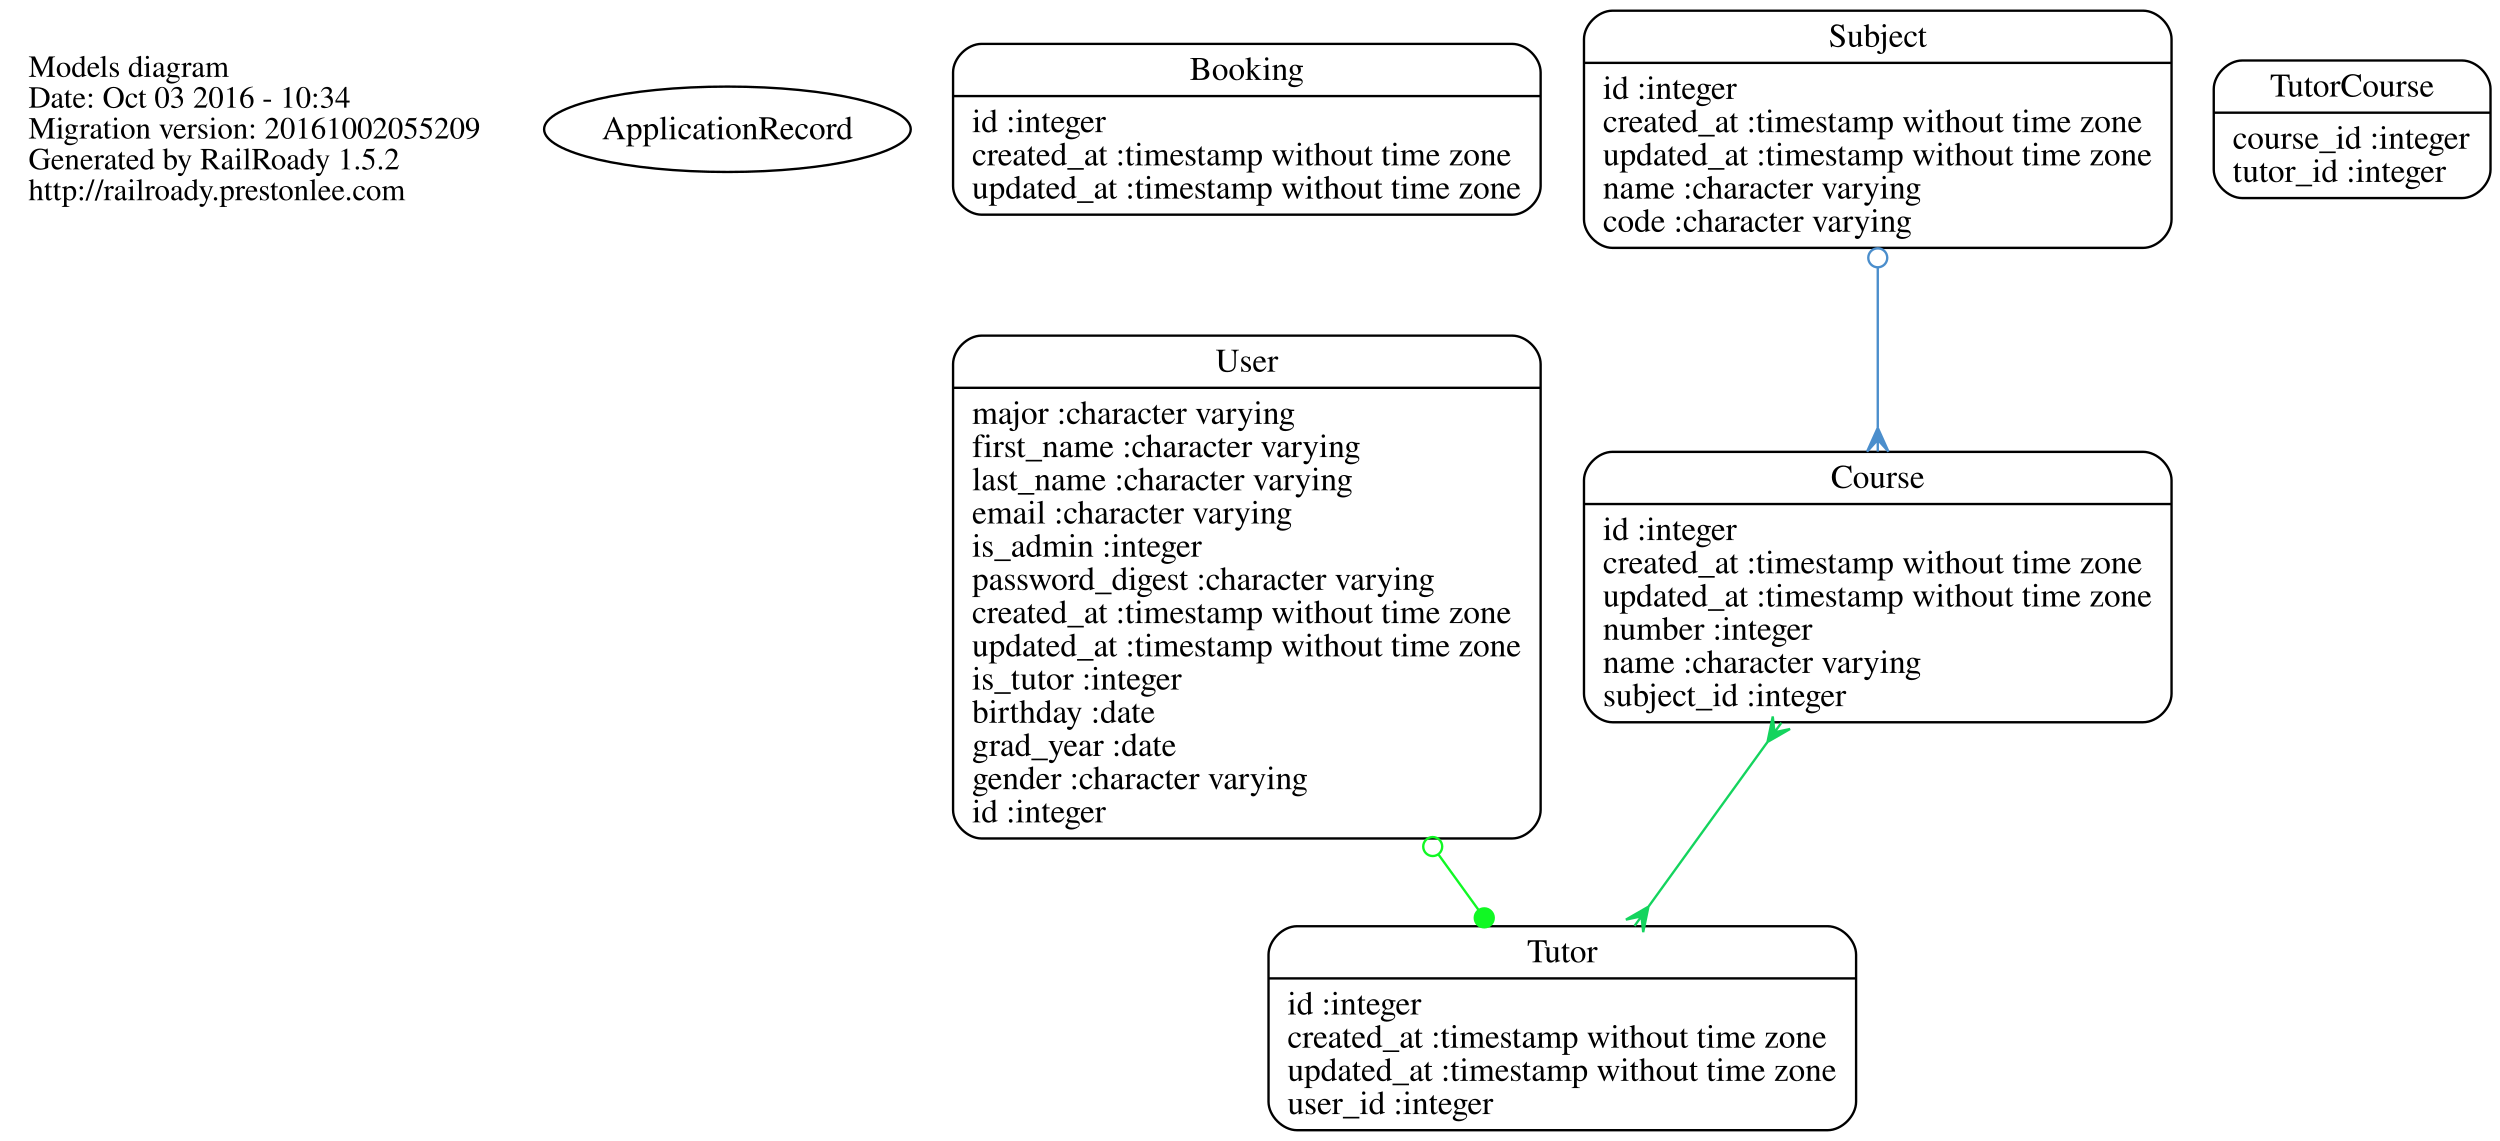
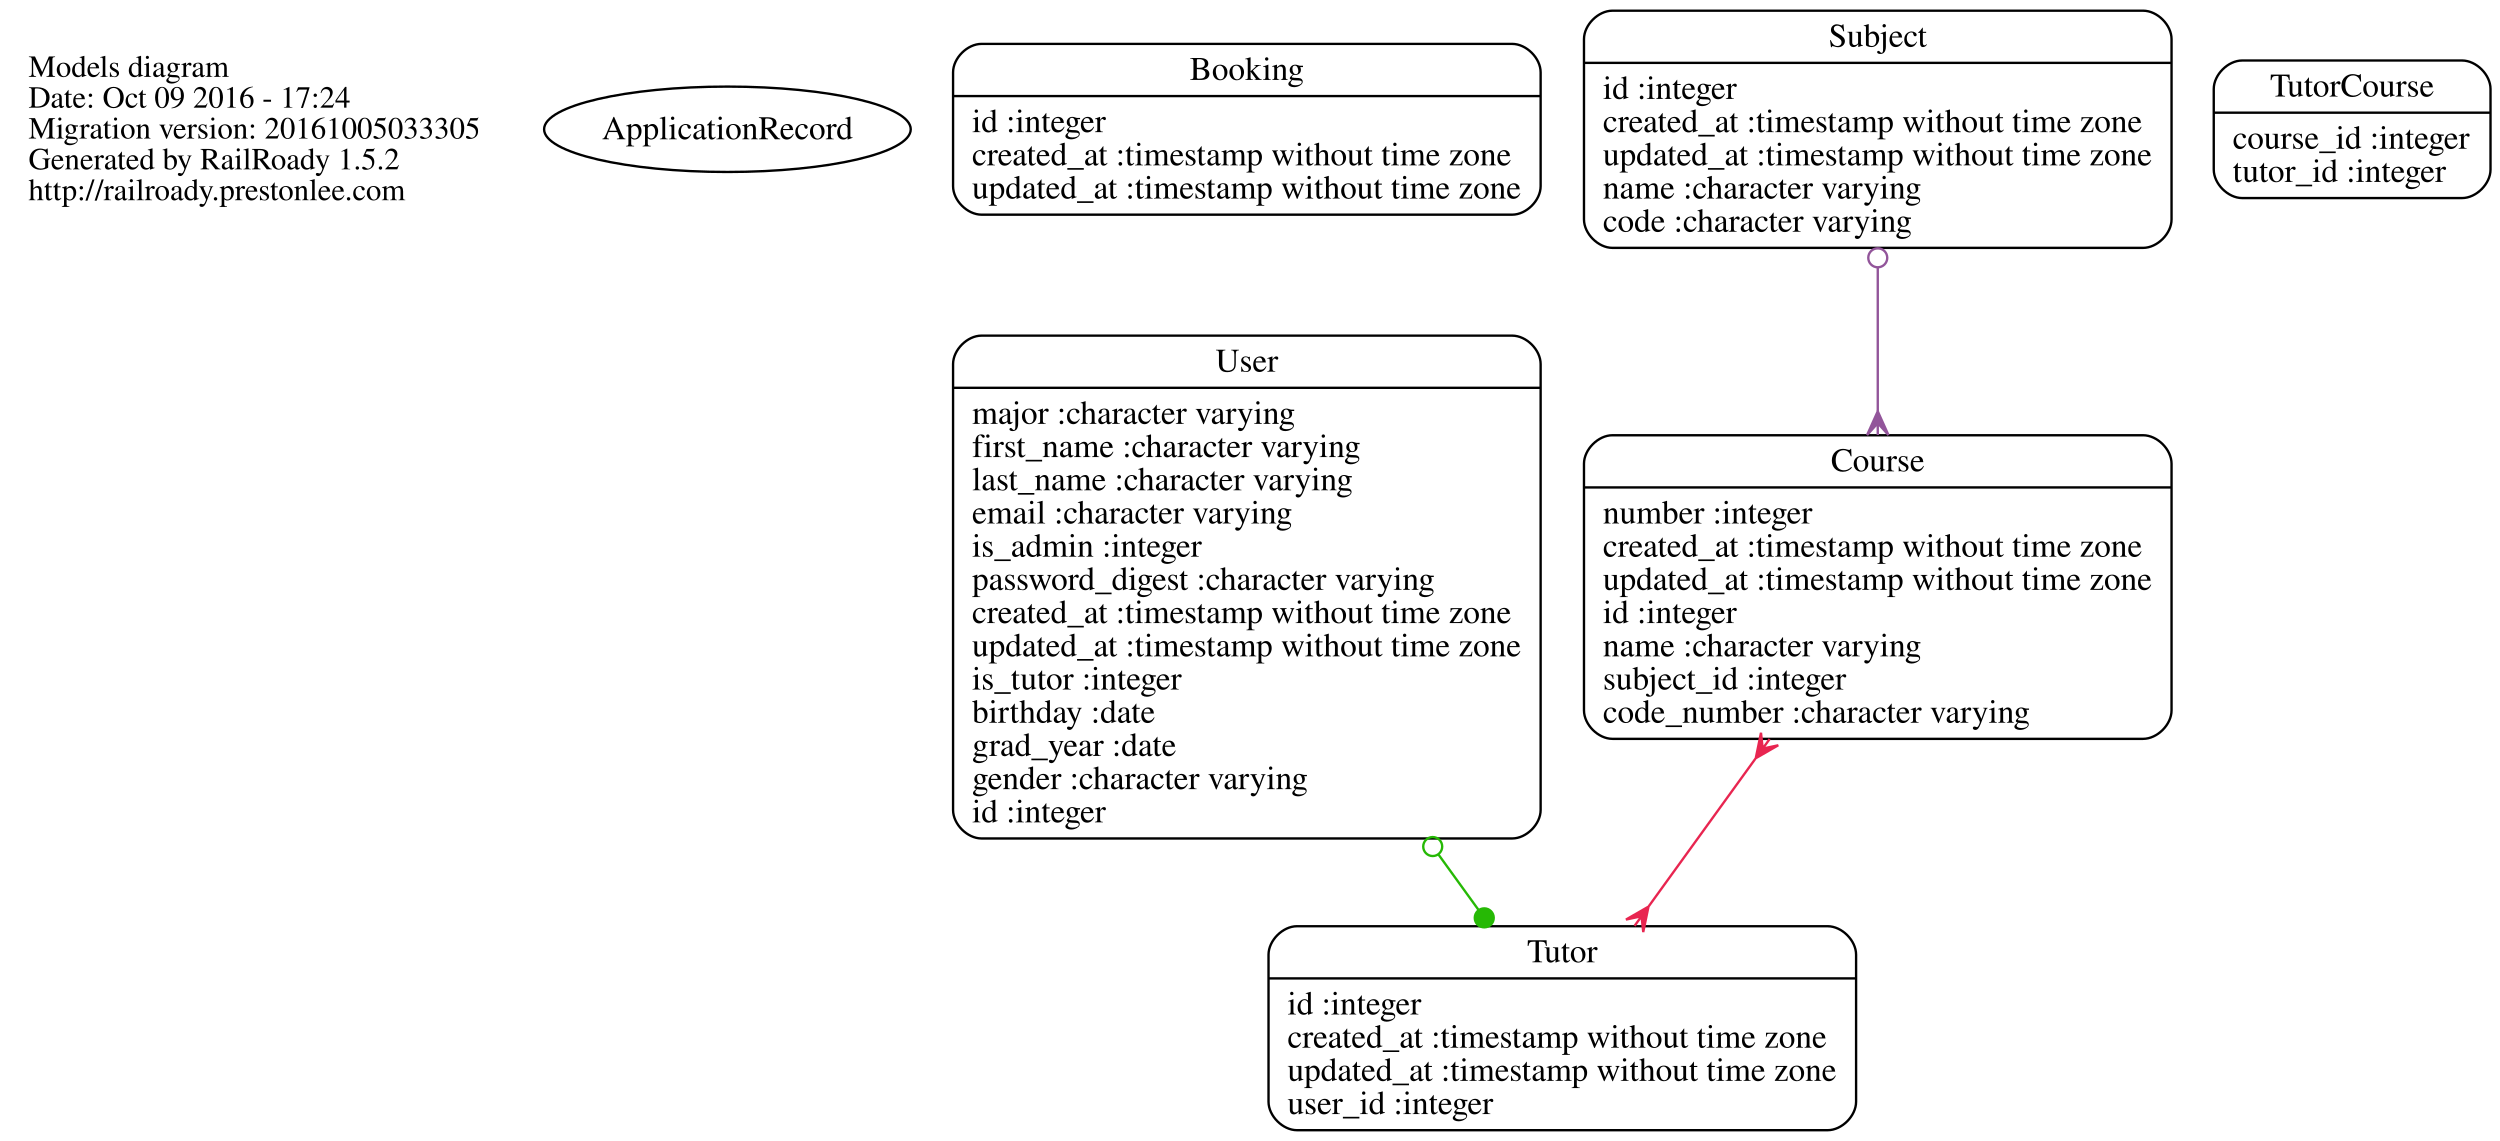
<svg xmlns="http://www.w3.org/2000/svg" width="1054pt" height="481pt" viewBox="0.00 0.00 1054.03 481.00">
  <g id="graph0" class="graph" transform="scale(1 1) rotate(0) translate(4 477)">
    <polygon fill="none" stroke="none" points="-4,4 -4,-477 1050.03,-477 1050.03,4 -4,4" />
    <g id="node1" class="node">
      <text text-anchor="start" x="8" y="-444.6" font-family="Times,serif" font-size="13.00">Models diagram</text>
-       <text text-anchor="start" x="8" y="-431.6" font-family="Times,serif" font-size="13.00">Date: Oct 03 2016 - 10:34</text>
-       <text text-anchor="start" x="8" y="-418.6" font-family="Times,serif" font-size="13.00">Migration version: 20161002055209</text>
+       <text text-anchor="start" x="8" y="-431.6" font-family="Times,serif" font-size="13.00">Date: Oct 09 2016 - 17:24</text>
+       <text text-anchor="start" x="8" y="-418.6" font-family="Times,serif" font-size="13.00">Migration version: 20161005033305</text>
      <text text-anchor="start" x="8" y="-405.6" font-family="Times,serif" font-size="13.00">Generated by RailRoady 1.5.2</text>
      <text text-anchor="start" x="8" y="-392.6" font-family="Times,serif" font-size="13.00">http://railroady.prestonlee.com</text>
    </g>
    <g id="node2" class="node">
      <ellipse fill="none" stroke="black" cx="302.688" cy="-422.5" rx="77.292" ry="18" />
      <text text-anchor="middle" x="302.688" y="-418.3" font-family="Times,serif" font-size="14.00">ApplicationRecord</text>
    </g>
    <g id="node3" class="node">
      <path fill="none" stroke="black" d="M409.825,-386.5C409.825,-386.5 633.55,-386.5 633.55,-386.5 639.55,-386.5 645.55,-392.5 645.55,-398.5 645.55,-398.5 645.55,-446.5 645.55,-446.5 645.55,-452.5 639.55,-458.5 633.55,-458.5 633.55,-458.5 409.825,-458.5 409.825,-458.5 403.825,-458.5 397.825,-452.5 397.825,-446.5 397.825,-446.5 397.825,-398.5 397.825,-398.5 397.825,-392.5 403.825,-386.5 409.825,-386.5" />
      <text text-anchor="middle" x="521.688" y="-443.3" font-family="Times,serif" font-size="14.00">Booking</text>
      <polyline fill="none" stroke="black" points="397.825,-436.5 645.55,-436.5 " />
      <text text-anchor="start" x="405.825" y="-421.3" font-family="Times,serif" font-size="14.00">id :integer</text>
      <text text-anchor="start" x="405.825" y="-407.3" font-family="Times,serif" font-size="14.00">created_at :timestamp without time zone</text>
      <text text-anchor="start" x="405.825" y="-393.3" font-family="Times,serif" font-size="14.00">updated_at :timestamp without time zone</text>
    </g>
    <g id="node4" class="node">
-       <path fill="none" stroke="black" d="M675.825,-172.5C675.825,-172.5 899.55,-172.5 899.55,-172.5 905.55,-172.5 911.55,-178.5 911.55,-184.5 911.55,-184.5 911.55,-274.5 911.55,-274.5 911.55,-280.5 905.55,-286.5 899.55,-286.5 899.55,-286.5 675.825,-286.5 675.825,-286.5 669.825,-286.5 663.825,-280.5 663.825,-274.5 663.825,-274.5 663.825,-184.5 663.825,-184.5 663.825,-178.5 669.825,-172.5 675.825,-172.5" />
-       <text text-anchor="middle" x="787.688" y="-271.3" font-family="Times,serif" font-size="14.00">Course</text>
-       <polyline fill="none" stroke="black" points="663.825,-264.5 911.55,-264.5 " />
-       <text text-anchor="start" x="671.825" y="-249.3" font-family="Times,serif" font-size="14.00">id :integer</text>
-       <text text-anchor="start" x="671.825" y="-235.3" font-family="Times,serif" font-size="14.00">created_at :timestamp without time zone</text>
-       <text text-anchor="start" x="671.825" y="-221.3" font-family="Times,serif" font-size="14.00">updated_at :timestamp without time zone</text>
-       <text text-anchor="start" x="671.825" y="-207.3" font-family="Times,serif" font-size="14.00">number :integer</text>
-       <text text-anchor="start" x="671.825" y="-193.3" font-family="Times,serif" font-size="14.00">name :character varying</text>
-       <text text-anchor="start" x="671.825" y="-179.3" font-family="Times,serif" font-size="14.00">subject_id :integer</text>
+       <path fill="none" stroke="black" d="M675.825,-165.5C675.825,-165.5 899.55,-165.5 899.55,-165.5 905.55,-165.5 911.55,-171.5 911.55,-177.5 911.55,-177.5 911.55,-281.5 911.55,-281.5 911.55,-287.5 905.55,-293.5 899.55,-293.5 899.55,-293.5 675.825,-293.5 675.825,-293.5 669.825,-293.5 663.825,-287.5 663.825,-281.5 663.825,-281.5 663.825,-177.5 663.825,-177.5 663.825,-171.5 669.825,-165.5 675.825,-165.5" />
+       <text text-anchor="middle" x="787.688" y="-278.3" font-family="Times,serif" font-size="14.00">Course</text>
+       <polyline fill="none" stroke="black" points="663.825,-271.5 911.55,-271.5 " />
+       <text text-anchor="start" x="671.825" y="-256.3" font-family="Times,serif" font-size="14.00">number :integer</text>
+       <text text-anchor="start" x="671.825" y="-242.3" font-family="Times,serif" font-size="14.00">created_at :timestamp without time zone</text>
+       <text text-anchor="start" x="671.825" y="-228.3" font-family="Times,serif" font-size="14.00">updated_at :timestamp without time zone</text>
+       <text text-anchor="start" x="671.825" y="-214.3" font-family="Times,serif" font-size="14.00">id :integer</text>
+       <text text-anchor="start" x="671.825" y="-200.3" font-family="Times,serif" font-size="14.00">name :character varying</text>
+       <text text-anchor="start" x="671.825" y="-186.3" font-family="Times,serif" font-size="14.00">subject_id :integer</text>
+       <text text-anchor="start" x="671.825" y="-172.3" font-family="Times,serif" font-size="14.00">code_number :character varying</text>
    </g>
    <g id="node6" class="node">
      <path fill="none" stroke="black" d="M542.825,-0.5C542.825,-0.5 766.55,-0.5 766.55,-0.5 772.55,-0.5 778.55,-6.5 778.55,-12.5 778.55,-12.5 778.55,-74.5 778.55,-74.5 778.55,-80.5 772.55,-86.5 766.55,-86.5 766.55,-86.5 542.825,-86.5 542.825,-86.5 536.825,-86.5 530.825,-80.5 530.825,-74.5 530.825,-74.5 530.825,-12.5 530.825,-12.5 530.825,-6.5 536.825,-0.5 542.825,-0.5" />
      <text text-anchor="middle" x="654.688" y="-71.3" font-family="Times,serif" font-size="14.00">Tutor</text>
      <polyline fill="none" stroke="black" points="530.825,-64.5 778.55,-64.5 " />
      <text text-anchor="start" x="538.825" y="-49.3" font-family="Times,serif" font-size="14.00">id :integer</text>
      <text text-anchor="start" x="538.825" y="-35.3" font-family="Times,serif" font-size="14.00">created_at :timestamp without time zone</text>
      <text text-anchor="start" x="538.825" y="-21.3" font-family="Times,serif" font-size="14.00">updated_at :timestamp without time zone</text>
      <text text-anchor="start" x="538.825" y="-7.3" font-family="Times,serif" font-size="14.00">user_id :integer</text>
    </g>
    <g id="edge1" class="edge">
-       <path fill="none" stroke="#14d45e" d="M741.122,-164.079C724.735,-141.408 706.569,-116.275 691.136,-94.925" />
-       <polygon fill="#14d45e" stroke="#14d45e" points="741.203,-164.19 743.414,-174.93 744.132,-168.242 747.061,-172.294 747.061,-172.294 747.061,-172.294 744.132,-168.242 750.708,-169.658 741.203,-164.19 741.203,-164.19" />
-       <polygon fill="#14d45e" stroke="#14d45e" points="691.004,-94.742 688.793,-84.001 688.075,-90.69 685.146,-86.638 685.146,-86.638 685.146,-86.638 688.075,-90.69 681.499,-89.274 691.004,-94.742 691.004,-94.742" />
+       <path fill="none" stroke="#e82550" d="M736.08,-157.103C721.083,-136.355 705.021,-114.134 691.161,-94.959" />
+       <polygon fill="#e82550" stroke="#e82550" points="736.245,-157.331 738.456,-168.071 739.174,-161.383 742.103,-165.435 742.103,-165.435 742.103,-165.435 739.174,-161.383 745.75,-162.799 736.245,-157.331 736.245,-157.331" />
+       <polygon fill="#e82550" stroke="#e82550" points="691.022,-94.766 688.811,-84.026 688.093,-90.714 685.163,-86.662 685.163,-86.662 685.163,-86.662 688.093,-90.714 681.516,-89.298 691.022,-94.766 691.022,-94.766" />
    </g>
    <g id="node5" class="node">
      <path fill="none" stroke="black" d="M675.825,-372.5C675.825,-372.5 899.55,-372.5 899.55,-372.5 905.55,-372.5 911.55,-378.5 911.55,-384.5 911.55,-384.5 911.55,-460.5 911.55,-460.5 911.55,-466.5 905.55,-472.5 899.55,-472.5 899.55,-472.5 675.825,-472.5 675.825,-472.5 669.825,-472.5 663.825,-466.5 663.825,-460.5 663.825,-460.5 663.825,-384.5 663.825,-384.5 663.825,-378.5 669.825,-372.5 675.825,-372.5" />
      <text text-anchor="middle" x="787.688" y="-457.3" font-family="Times,serif" font-size="14.00">Subject</text>
      <polyline fill="none" stroke="black" points="663.825,-450.5 911.55,-450.5 " />
      <text text-anchor="start" x="671.825" y="-435.3" font-family="Times,serif" font-size="14.00">id :integer</text>
      <text text-anchor="start" x="671.825" y="-421.3" font-family="Times,serif" font-size="14.00">created_at :timestamp without time zone</text>
      <text text-anchor="start" x="671.825" y="-407.3" font-family="Times,serif" font-size="14.00">updated_at :timestamp without time zone</text>
      <text text-anchor="start" x="671.825" y="-393.3" font-family="Times,serif" font-size="14.00">name :character varying</text>
      <text text-anchor="start" x="671.825" y="-379.3" font-family="Times,serif" font-size="14.00">code :character varying</text>
    </g>
    <g id="edge2" class="edge">
-       <path fill="none" stroke="#4b8ecc" d="M787.688,-364.153C787.688,-342.959 787.688,-318.766 787.688,-296.84" />
-       <ellipse fill="none" stroke="#4b8ecc" cx="787.688" cy="-368.313" rx="4" ry="4" />
-       <polygon fill="#4b8ecc" stroke="#4b8ecc" points="787.688,-296.614 792.188,-286.614 787.688,-291.614 787.688,-286.614 787.688,-286.614 787.688,-286.614 787.688,-291.614 783.188,-286.614 787.688,-296.614 787.688,-296.614" />
+       <path fill="none" stroke="#92559a" d="M787.688,-364.269C787.688,-345.217 787.688,-323.729 787.688,-303.641" />
+       <ellipse fill="none" stroke="#92559a" cx="787.688" cy="-368.313" rx="4" ry="4" />
+       <polygon fill="#92559a" stroke="#92559a" points="787.688,-303.597 792.188,-293.597 787.688,-298.597 787.688,-293.597 787.688,-293.597 787.688,-293.597 787.688,-298.597 783.188,-293.597 787.688,-303.597 787.688,-303.597" />
    </g>
    <g id="node7" class="node">
      <path fill="none" stroke="black" d="M941.344,-393.5C941.344,-393.5 1034.03,-393.5 1034.03,-393.5 1040.03,-393.5 1046.03,-399.5 1046.03,-405.5 1046.03,-405.5 1046.03,-439.5 1046.03,-439.5 1046.03,-445.5 1040.03,-451.5 1034.03,-451.5 1034.03,-451.5 941.344,-451.5 941.344,-451.5 935.344,-451.5 929.344,-445.5 929.344,-439.5 929.344,-439.5 929.344,-405.5 929.344,-405.5 929.344,-399.5 935.344,-393.5 941.344,-393.5" />
      <text text-anchor="middle" x="987.688" y="-436.3" font-family="Times,serif" font-size="14.00">TutorCourse</text>
      <polyline fill="none" stroke="black" points="929.344,-429.5 1046.03,-429.5 " />
      <text text-anchor="start" x="937.344" y="-414.3" font-family="Times,serif" font-size="14.00">course_id :integer</text>
      <text text-anchor="start" x="937.344" y="-400.3" font-family="Times,serif" font-size="14.00">tutor_id :integer</text>
    </g>
    <g id="node8" class="node">
      <path fill="none" stroke="black" d="M409.825,-123.5C409.825,-123.5 633.55,-123.5 633.55,-123.5 639.55,-123.5 645.55,-129.5 645.55,-135.5 645.55,-135.5 645.55,-323.5 645.55,-323.5 645.55,-329.5 639.55,-335.5 633.55,-335.5 633.55,-335.5 409.825,-335.5 409.825,-335.5 403.825,-335.5 397.825,-329.5 397.825,-323.5 397.825,-323.5 397.825,-135.5 397.825,-135.5 397.825,-129.5 403.825,-123.5 409.825,-123.5" />
      <text text-anchor="middle" x="521.688" y="-320.3" font-family="Times,serif" font-size="14.00">User</text>
      <polyline fill="none" stroke="black" points="397.825,-313.5 645.55,-313.5 " />
      <text text-anchor="start" x="405.825" y="-298.3" font-family="Times,serif" font-size="14.00">major :character varying</text>
      <text text-anchor="start" x="405.825" y="-284.3" font-family="Times,serif" font-size="14.00">first_name :character varying</text>
      <text text-anchor="start" x="405.825" y="-270.3" font-family="Times,serif" font-size="14.00">last_name :character varying</text>
      <text text-anchor="start" x="405.825" y="-256.3" font-family="Times,serif" font-size="14.00">email :character varying</text>
      <text text-anchor="start" x="405.825" y="-242.3" font-family="Times,serif" font-size="14.00">is_admin :integer</text>
      <text text-anchor="start" x="405.825" y="-228.3" font-family="Times,serif" font-size="14.00">password_digest :character varying</text>
      <text text-anchor="start" x="405.825" y="-214.3" font-family="Times,serif" font-size="14.00">created_at :timestamp without time zone</text>
      <text text-anchor="start" x="405.825" y="-200.3" font-family="Times,serif" font-size="14.00">updated_at :timestamp without time zone</text>
      <text text-anchor="start" x="405.825" y="-186.3" font-family="Times,serif" font-size="14.00">is_tutor :integer</text>
      <text text-anchor="start" x="405.825" y="-172.3" font-family="Times,serif" font-size="14.00">birthday :date</text>
      <text text-anchor="start" x="405.825" y="-158.3" font-family="Times,serif" font-size="14.00">grad_year :date</text>
      <text text-anchor="start" x="405.825" y="-144.3" font-family="Times,serif" font-size="14.00">gender :character varying</text>
      <text text-anchor="start" x="405.825" y="-130.3" font-family="Times,serif" font-size="14.00">id :integer</text>
    </g>
    <g id="edge3" class="edge">
-       <path fill="none" stroke="#11f824" d="M602.479,-116.728C608.313,-108.658 613.992,-100.801 619.326,-93.421" />
-       <ellipse fill="none" stroke="#11f824" cx="600.048" cy="-120.091" rx="4" ry="4" />
-       <ellipse fill="#11f824" stroke="#11f824" cx="621.779" cy="-90.027" rx="4" ry="4" />
+       <path fill="none" stroke="#26b905" d="M602.479,-116.728C608.313,-108.658 613.992,-100.801 619.326,-93.421" />
+       <ellipse fill="none" stroke="#26b905" cx="600.048" cy="-120.091" rx="4" ry="4" />
+       <ellipse fill="#26b905" stroke="#26b905" cx="621.779" cy="-90.027" rx="4" ry="4" />
    </g>
  </g>
</svg>
